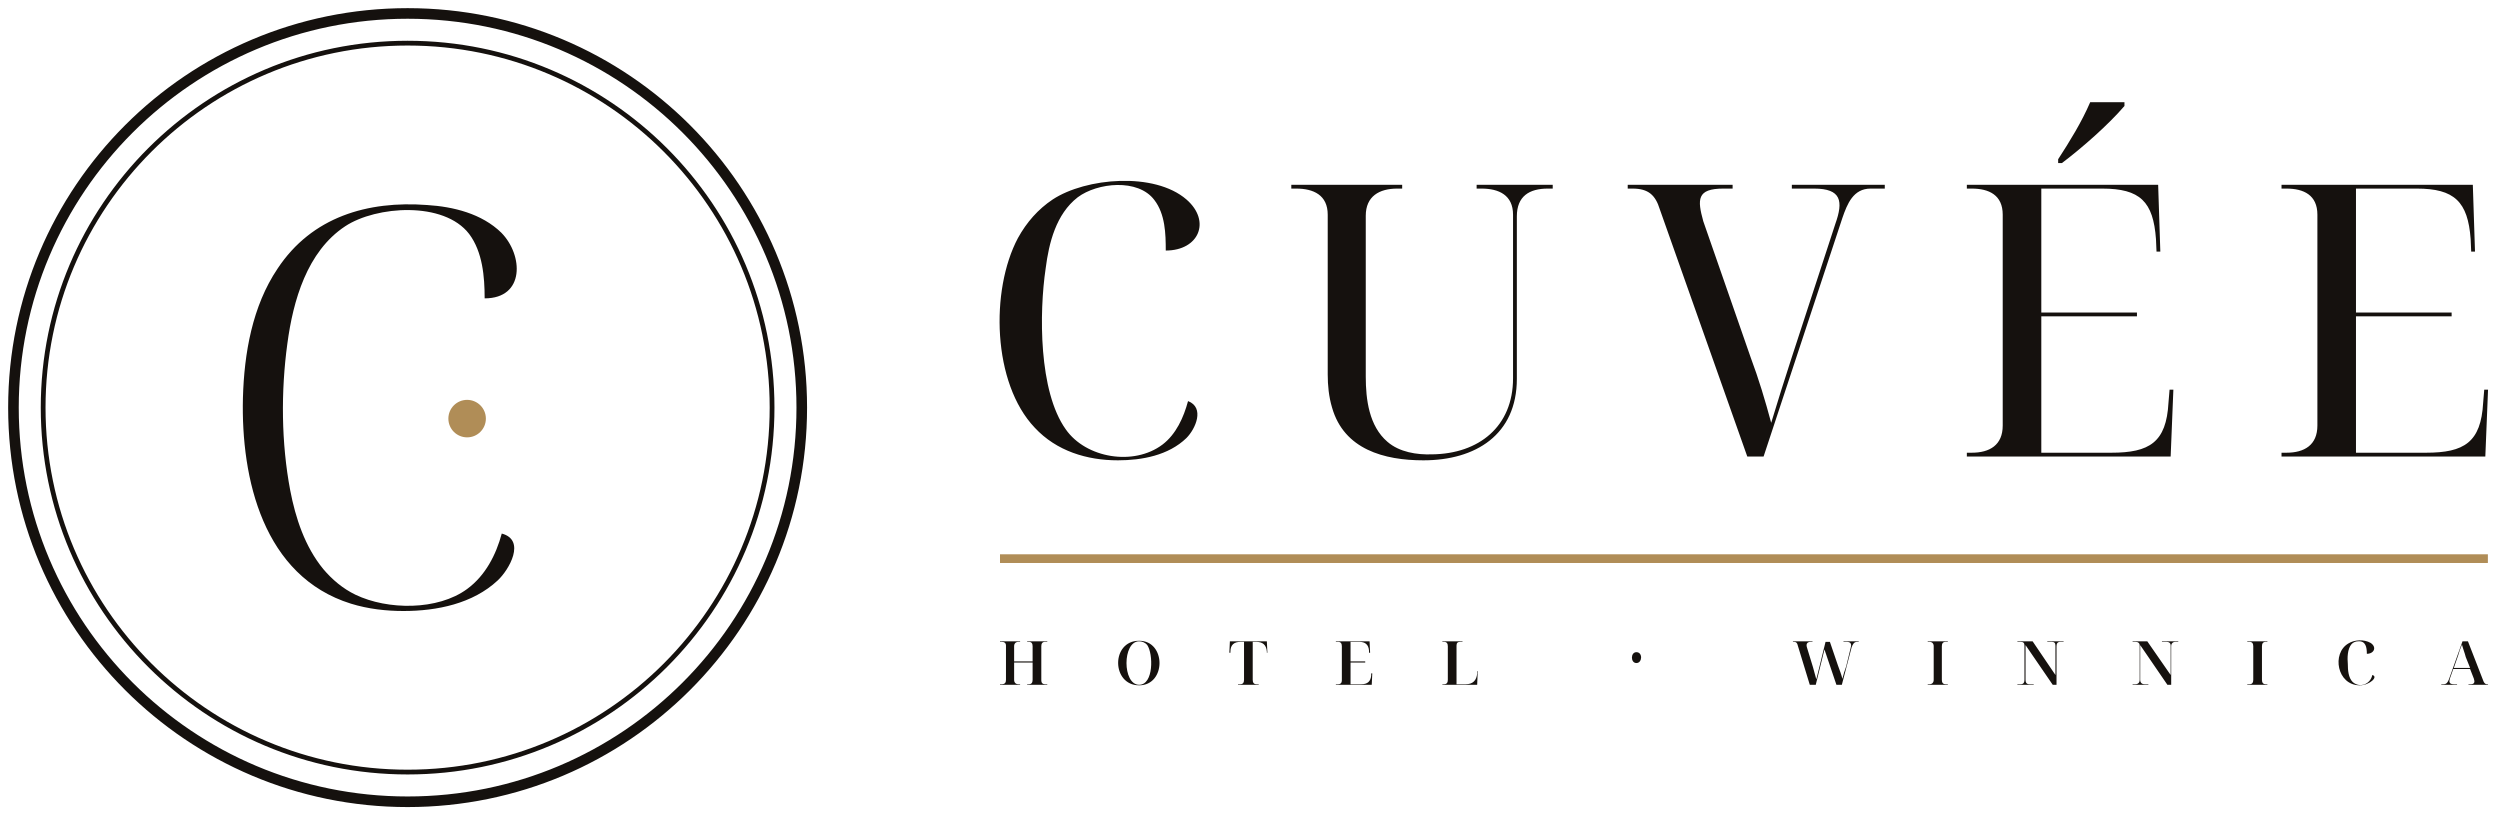
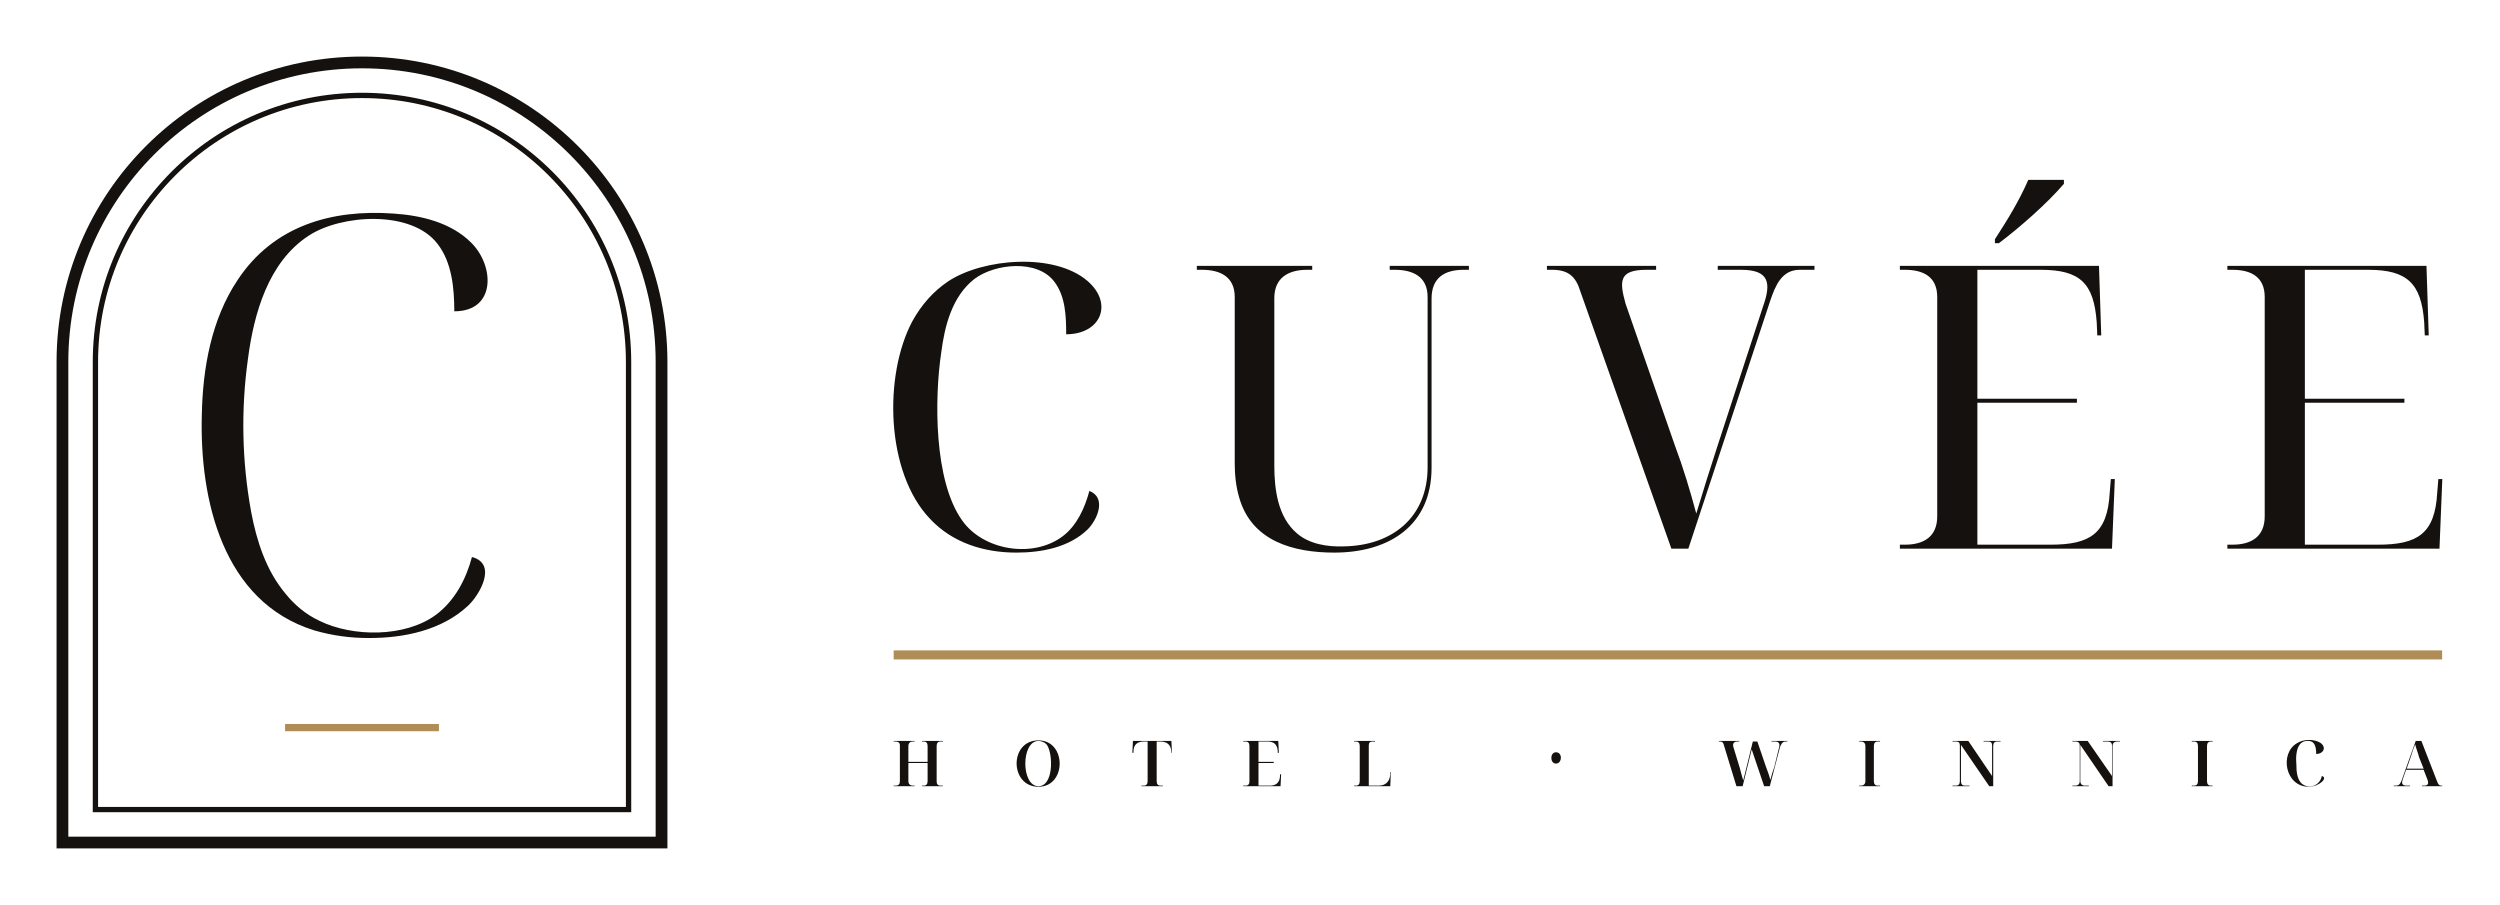
- <svg xmlns="http://www.w3.org/2000/svg" viewBox="0 0 460 150">
-   <g transform="scale(.75)">
-     <path fill="#15110e" fill-rule="evenodd" d="M2 100a98 98 0 1 0 196 0 98 98 0 1 0-196 0m2.6 0a95.4 95.4 0 1 0 190.8 0 95.4 95.4 0 1 0-190.8 0m5.4 0a90 90 0 1 0 180 0 90 90 0 1 0-180 0m1.17 0a88.83 88.83 0 1 0 177.66 0 88.83 88.83 0 1 0-177.66 0" />
-     <path fill="#15110e" d="M99 149.9c-4.3 0-8.7-.5-12.9-1.8-21.5-6.7-27-30.6-26.5-50.5.3-10.9 2.3-22.5 8.5-31.7 8.4-12.7 22.1-16.7 36.7-15.6 6.4.4 13.4 2.1 18.2 6.8 5.4 5.5 5.8 16.1-4.1 16.1 0-5.3-.5-11.4-3.8-15.8-6.2-8.1-22.8-6.9-30.4-1.9-9.4 6.2-12.8 18.3-14.2 28.8-1.6 11.7-1.5 24.4.7 36 1.3 6.8 3.6 13.8 8.1 19.3 2.2 2.6 4.8 4.8 7.9 6.3 7.9 3.8 20.2 3.9 27.4-1.4 4.5-3.3 7.1-8.4 8.5-13.6 6 1.6 1.8 8.9-1 11.5-6.1 5.7-14.9 7.5-23.1 7.5" />
-     <circle cx="114.6" cy="102.7" r="4.6" fill="#b08d57" />
-   </g>
-   <path fill="#15110e" d="M205.7 84.7c-5.7 0-11.3-1.7-15.3-6-7.8-8.2-8.2-25.3-3.1-34.9 1.6-2.9 3.7-5.3 6.4-7.1 6.1-4 18.7-5.1 24.6 0 4.6 4 2.3 9.4-3.8 9.4 0-3.1-.1-6.7-2.1-9.3-3-4-10.5-3.2-14.1-.5-4 3.1-5.3 8.4-5.9 13.1-1.2 8.1-1.3 22.6 3.7 29.6 3.7 5.3 12.5 6.8 17.8 2.8 2.5-1.9 3.9-5 4.7-8 3.1 1.2 1.4 5.1-.3 6.8-3.3 3.2-8.2 4.1-12.6 4.1m56.2 0c-7.2 0-14.6-2-16.8-9.7-.6-2-.8-4.1-.8-6.1V39.5c0-3.6-2.6-4.8-5.8-4.8h-.9V34H258v.7h-.9c-3.3 0-5.8 1.4-5.8 5v29.6c0 4.2.6 9.1 4 12 2.2 1.9 5.4 2.4 8.2 2.3 8.6-.1 14.9-5.1 14.9-14V39.5c0-3.6-2.6-4.8-5.8-4.8h-.9V34h14v.7h-.9c-3.4 0-5.7 1.4-5.7 5.1v29.9c0 10.3-7.6 15-17.2 15m43.5-46.2c-.8-2.6-2.1-3.8-5-3.8h-.9V34h19.3v.7h-1.7c-4.9 0-4.8 2-3.7 6l8.7 25c1.5 4 2.7 8 3.8 12.1 1.2-4 2.5-8.1 3.8-12.1l8-24.5c1.5-4.2 1.1-6.5-3.9-6.5h-4.1V34h17.1v.7h-2.6c-3.2 0-4.3 2.8-5.2 5.4L324.5 84h-3zM361.9 84v-.7h.9c3.3 0 5.7-1.4 5.7-5V39.5c0-3.6-2.5-4.8-5.7-4.8h-.9V34h35.2l.4 12.3h-.7l-.1-2.3c-.5-6.9-2.9-9.3-9.9-9.3h-11.2v22.8h17.6v.7h-17.6v25.1h12.9c7 0 10.1-1.9 10.5-9.2l.2-2.4h.7l-.5 12.3zm16.8-54.7c2.2-3.4 4.3-6.8 5.9-10.5h6.3v.7c-3 3.5-7.8 7.7-11.5 10.5h-.7zM419.8 84v-.7h.9c3.3 0 5.7-1.4 5.7-5V39.5c0-3.6-2.5-4.8-5.7-4.8h-.9V34H455l.4 12.3h-.7l-.1-2.3c-.5-6.9-3-9.3-9.9-9.3h-11.2v22.8h17.6v.7h-17.6v25.1h12.9c7 0 10.1-1.9 10.5-9.2l.2-2.4h.7l-.5 12.3z" />
-   <path fill="#b08d57" d="M184 101.99h273.77v1.6H184z" />
-   <path fill="#15110e" d="M184 126v-.1h.3c.6 0 .8-.3.8-.8v-6.3c0-.5-.3-.7-.8-.7h-.3v-.1h3.7v.1h-.3c-.5 0-.8.3-.8.8v2.8h3.4v-2.8c0-.5-.2-.8-.7-.8h-.3v-.1h3.7v.1h-.4c-.5 0-.7.3-.7.8v6.3c0 .4.2.7.7.7h.4v.1H189v-.1h.3c.5 0 .7-.3.7-.8v-3.2h-3.4v3.2c0 .5.3.8.8.8h.3v.1zm25.6.1c-5.1 0-5.2-8.2 0-8.2 5 0 5 8.2 0 8.2m0-.1c2.7 0 2.6-5.7 1.5-7.3-.4-.5-1-.7-1.5-.7-3.1 0-3.1 8 0 8m18.2 0v-.1h.4c.5 0 .7-.3.7-.8v-7h-.6c-1.2 0-1.9.5-1.9 1.8v.2h-.2l.1-2.1h6.8l.1 2.1h-.1v-.2c-.1-1.3-.8-1.8-2-1.8h-.6v7c0 .5.2.8.7.8h.4v.1zm18 0v-.1h.4c.5 0 .7-.3.7-.7v-6.3c0-.5-.2-.8-.7-.8h-.4v-.1h6.2l.1 2.1h-.2v-.4c-.1-1.1-.7-1.6-1.8-1.6h-1.6v3.6h2.7v.2h-2.7v4h2c1.1 0 1.7-.5 1.8-1.6v-.4h.2l-.1 2.1zm19.6 0v-.1h.3c.5 0 .7-.3.7-.8v-6.2c0-.5-.2-.8-.7-.8h-.3v-.1h3.7v.1h-.4c-.5 0-.7.2-.7.7v7.1h1.7c1.3 0 2-.7 2.1-2v-.4h.1l-.1 2.5zm35.7-4c-1.1 0-1.1-2 0-2 1.2 0 1.1 2 0 2m29.7-3.2c-.1-.5-.3-.7-.7-.7h-.2v-.1h3.6v.1h-.3c-.8 0-.9.5-.7 1.1l1.1 3.6c.2.8.4 1.5.6 2.2l.3-1.2 1.4-5.7h.8l1.5 4.4c.3.8.6 1.6.8 2.4.2-.8.4-1.5.7-2.3l.8-3.3c.2-.6.2-1.2-.7-1.2h-.6v-.1h2.8v.1h-.3c-.6 0-.8.5-1 1l-1.8 6.9h-1l-2.2-6.5-1.6 6.5H333zm23.9 7.2v-.1h.3c.5 0 .8-.3.8-.8v-6.2c0-.5-.3-.8-.8-.8h-.3v-.1h3.7v.1h-.4c-.5 0-.7.3-.7.8v6.2c0 .5.2.8.7.8h.4v.1zm16.5 0v-.1h.6c.5 0 .7-.3.7-.8v-6.3c0-.5-.2-.7-.7-.7h-.6v-.1h2.8l4.2 6.2v-5.4c0-.5-.2-.7-.7-.7h-.8v-.1h3v.1h-.6c-.5 0-.7.3-.7.8v7.1h-.7l-5-7.3v6.4c0 .5.2.8.7.8h.8v.1zm21.2 0v-.1h.5c.5 0 .8-.3.8-.8v-6.3c0-.5-.3-.7-.8-.7h-.5v-.1h2.7l4.3 6.2v-5.4c0-.5-.3-.7-.8-.7h-.8v-.1h3v.1h-.5c-.5 0-.8.3-.8.8v7.1h-.7l-5-7.3v6.4c0 .5.3.8.8.8h.7v.1zm21.1 0v-.1h.4c.5 0 .7-.3.7-.8v-6.2c0-.5-.2-.8-.7-.8h-.4v-.1h3.7v.1h-.3c-.5 0-.7.3-.7.8v6.2c0 .5.2.8.7.8h.3v.1zm20.7.1c-4.2 0-5.2-5.9-2.1-7.7 1.1-.7 2.9-.8 4.1-.1 1.2.8.6 2-.7 2 0-1.2-.2-2.4-1.6-2.3-.5 0-.9.2-1.2.5-.8.9-.8 2.6-.7 3.7 0 1.1.1 2.5.9 3.3 1.4 1.2 3.3.3 3.6-1.3 1.2.3-.5 1.9-2.3 1.9m15-.1v-.1h.4c.6 0 .8-.4 1-.9l2.5-7h1l2.8 7.2c.1.3.3.7.7.7h.2v.1h-3.6v-.1h.4c.7 0 .8-.4.6-1l-.7-1.8h-3.1l-.6 1.7c-.2.6-.2 1.1.7 1.1h.6v.1zm2.3-3.1h3l-.8-2c-.2-.8-.5-1.5-.7-2.3-.3.7-.5 1.3-.7 2z" />
+ <svg xmlns="http://www.w3.org/2000/svg" viewBox="0 0 442 160">
+   <path fill="#15110e" fill-rule="evenodd" d="M10 150V64a54 54 0 0 1 108 0v86Zm2.08-2.08V64a51.92 51.92 0 0 1 103.84 0v83.92Zm4.32-4.32V64a47.6 47.6 0 0 1 95.2 0v79.6Zm.94-.94V64a46.66 46.66 0 0 1 93.32 0v78.66Z" />
+   <path fill="#15110e" d="M65.36 112.8a34 34 0 0 1-9.84-1.36c-16.16-5.04-20.24-23.12-19.84-38.08.16-8.24 1.68-16.88 6.32-23.84 6.32-9.6 16.64-12.56 27.6-11.76 4.88.32 10.16 1.6 13.68 5.12 4.16 4.08 4.48 12.16-2.96 12.16 0-4-.4-8.64-2.96-11.92-4.64-6.08-17.12-5.2-22.8-1.44-7.12 4.64-9.68 13.76-10.72 21.76a85 85 0 0 0 .56 27.04c.96 5.12 2.64 10.4 6.08 14.48 1.6 2 3.6 3.68 6 4.8 5.84 2.88 15.12 2.96 20.56-1.04 3.36-2.48 5.36-6.32 6.4-10.24 4.56 1.2 1.36 6.72-.72 8.64-4.64 4.32-11.28 5.68-17.36 5.68" />
+   <path fill="#b08d57" d="M50.4 128h27.2v1.28H50.4z" />
+   <path fill="#15110e" d="M179.7 97.7c-5.7 0-11.3-1.7-15.3-6-7.8-8.2-8.2-25.3-3.1-34.9 1.6-2.9 3.7-5.3 6.4-7.1 6.1-4 18.7-5.1 24.6 0 4.6 4 2.3 9.4-3.8 9.4 0-3.1-.1-6.7-2.1-9.3-3-4-10.5-3.2-14.1-.5-4 3.1-5.3 8.4-5.9 13.1-1.2 8.1-1.3 22.6 3.7 29.6 3.7 5.3 12.5 6.8 17.8 2.8 2.5-1.9 3.9-5 4.7-8 3.1 1.2 1.4 5.1-.3 6.8-3.3 3.2-8.2 4.1-12.6 4.1m56.2 0c-7.2 0-14.6-2-16.8-9.7-.6-2-.8-4.1-.8-6.1V52.5c0-3.6-2.6-4.8-5.8-4.8h-.9V47H232v.7h-.9c-3.3 0-5.8 1.4-5.8 5v29.6c0 4.2.6 9.1 4 12 2.2 1.9 5.4 2.4 8.2 2.3 8.6-.1 14.9-5.1 14.9-14V52.5c0-3.6-2.6-4.8-5.8-4.8h-.9V47h14v.7h-.9c-3.4 0-5.7 1.4-5.7 5.1v29.9c0 10.3-7.6 15-17.2 15m43.5-46.2c-.8-2.6-2.1-3.8-5-3.8h-.9V47h19.3v.7h-1.7c-4.9 0-4.8 2-3.7 6l8.7 25c1.5 4 2.7 8 3.8 12.1 1.2-4 2.5-8.1 3.8-12.1l8-24.5c1.5-4.2 1.1-6.5-3.9-6.5h-4.1V47h17.1v.7h-2.6c-3.2 0-4.3 2.8-5.2 5.4L298.5 97h-3zM335.9 97v-.7h.9c3.3 0 5.7-1.4 5.7-5V52.5c0-3.6-2.5-4.8-5.7-4.8h-.9V47h35.2l.4 12.3h-.7l-.1-2.3c-.5-6.9-2.9-9.3-9.9-9.3h-11.2v22.8h17.6v.7h-17.6v25.1h12.9c7 0 10.1-1.9 10.5-9.2l.2-2.4h.7l-.5 12.3zm16.8-54.7c2.2-3.4 4.3-6.8 5.9-10.5h6.3v.7c-3 3.5-7.8 7.7-11.5 10.5h-.7zM393.8 97v-.7h.9c3.3 0 5.7-1.4 5.7-5V52.5c0-3.6-2.5-4.8-5.7-4.8h-.9V47H429l.4 12.3h-.7l-.1-2.3c-.5-6.9-3-9.3-9.9-9.3h-11.2v22.8h17.6v.7h-17.6v25.1h12.9c7 0 10.1-1.9 10.5-9.2l.2-2.4h.7l-.5 12.3z" />
+   <path fill="#b08d57" d="M158 114.99h273.77v1.6H158z" />
+   <path fill="#15110e" d="M158 139v-.1h.3c.6 0 .8-.3.8-.8v-6.3c0-.5-.3-.7-.8-.7h-.3v-.1h3.7v.1h-.3c-.5 0-.8.3-.8.8v2.8h3.4v-2.8c0-.5-.2-.8-.7-.8h-.3v-.1h3.7v.1h-.4c-.5 0-.7.3-.7.8v6.3c0 .4.2.7.7.7h.4v.1H163v-.1h.3c.5 0 .7-.3.7-.8v-3.2h-3.4v3.2c0 .5.3.8.8.8h.3v.1zm25.6.1c-5.1 0-5.2-8.2 0-8.2 5 0 5 8.2 0 8.2m0-.1c2.7 0 2.6-5.7 1.5-7.3-.4-.5-1-.7-1.5-.7-3.1 0-3.1 8 0 8m18.2 0v-.1h.4c.5 0 .7-.3.7-.8v-7h-.6c-1.2 0-1.9.5-1.9 1.8v.2h-.2l.1-2.1h6.8l.1 2.1h-.1v-.2c-.1-1.3-.8-1.8-2-1.8h-.6v7c0 .5.2.8.7.8h.4v.1zm18 0v-.1h.4c.5 0 .7-.3.7-.7v-6.3c0-.5-.2-.8-.7-.8h-.4v-.1h6.2l.1 2.1h-.2v-.4c-.1-1.1-.7-1.6-1.8-1.6h-1.6v3.6h2.7v.2h-2.7v4h2c1.1 0 1.7-.5 1.8-1.6v-.4h.2l-.1 2.1zm19.6 0v-.1h.3c.5 0 .7-.3.7-.8v-6.2c0-.5-.2-.8-.7-.8h-.3v-.1h3.7v.1h-.4c-.5 0-.7.2-.7.7v7.1h1.7c1.3 0 2-.7 2.1-2v-.4h.1l-.1 2.5zm35.7-4c-1.1 0-1.1-2 0-2 1.2 0 1.1 2 0 2m29.7-3.2c-.1-.5-.3-.7-.7-.7h-.2v-.1h3.6v.1h-.3c-.8 0-.9.5-.7 1.1l1.1 3.6c.2.8.4 1.5.6 2.2l.3-1.2 1.4-5.7h.8l1.5 4.4c.3.8.6 1.6.8 2.4.2-.8.4-1.5.7-2.3l.8-3.3c.2-.6.2-1.2-.7-1.2h-.6v-.1h2.8v.1h-.3c-.6 0-.8.5-1 1l-1.8 6.9h-1l-2.2-6.5-1.6 6.5H307zm23.9 7.2v-.1h.3c.5 0 .8-.3.8-.8v-6.2c0-.5-.3-.8-.8-.8h-.3v-.1h3.7v.1h-.4c-.5 0-.7.3-.7.8v6.2c0 .5.2.8.7.8h.4v.1zm16.5 0v-.1h.6c.5 0 .7-.3.7-.8v-6.3c0-.5-.2-.7-.7-.7h-.6v-.1h2.8l4.2 6.2v-5.4c0-.5-.2-.7-.7-.7h-.8v-.1h3v.1h-.6c-.5 0-.7.3-.7.8v7.1h-.7l-5-7.3v6.4c0 .5.2.8.7.8h.8v.1zm21.2 0v-.1h.5c.5 0 .8-.3.8-.8v-6.3c0-.5-.3-.7-.8-.7h-.5v-.1h2.7l4.3 6.2v-5.4c0-.5-.3-.7-.8-.7h-.8v-.1h3v.1h-.5c-.5 0-.8.3-.8.8v7.1h-.7l-5-7.3v6.4c0 .5.3.8.8.8h.7v.1zm21.1 0v-.1h.4c.5 0 .7-.3.7-.8v-6.2c0-.5-.2-.8-.7-.8h-.4v-.1h3.7v.1h-.3c-.5 0-.7.3-.7.8v6.2c0 .5.2.8.7.8h.3v.1zm20.7.1c-4.2 0-5.2-5.9-2.1-7.7 1.1-.7 2.9-.8 4.1-.1 1.2.8.6 2-.7 2 0-1.2-.2-2.4-1.6-2.3-.5 0-.9.2-1.2.5-.8.9-.8 2.6-.7 3.7 0 1.1.1 2.5.9 3.3 1.4 1.2 3.3.3 3.6-1.3 1.2.3-.5 1.9-2.3 1.9m15-.1v-.1h.4c.6 0 .8-.4 1-.9l2.5-7h1l2.8 7.2c.1.3.3.7.7.7h.2v.1h-3.6v-.1h.4c.7 0 .8-.4.6-1l-.7-1.8h-3.1l-.6 1.7c-.2.6-.2 1.1.7 1.1h.6v.1zm2.3-3.1h3l-.8-2c-.2-.8-.5-1.5-.7-2.3-.3.7-.5 1.3-.7 2z" />
</svg>
